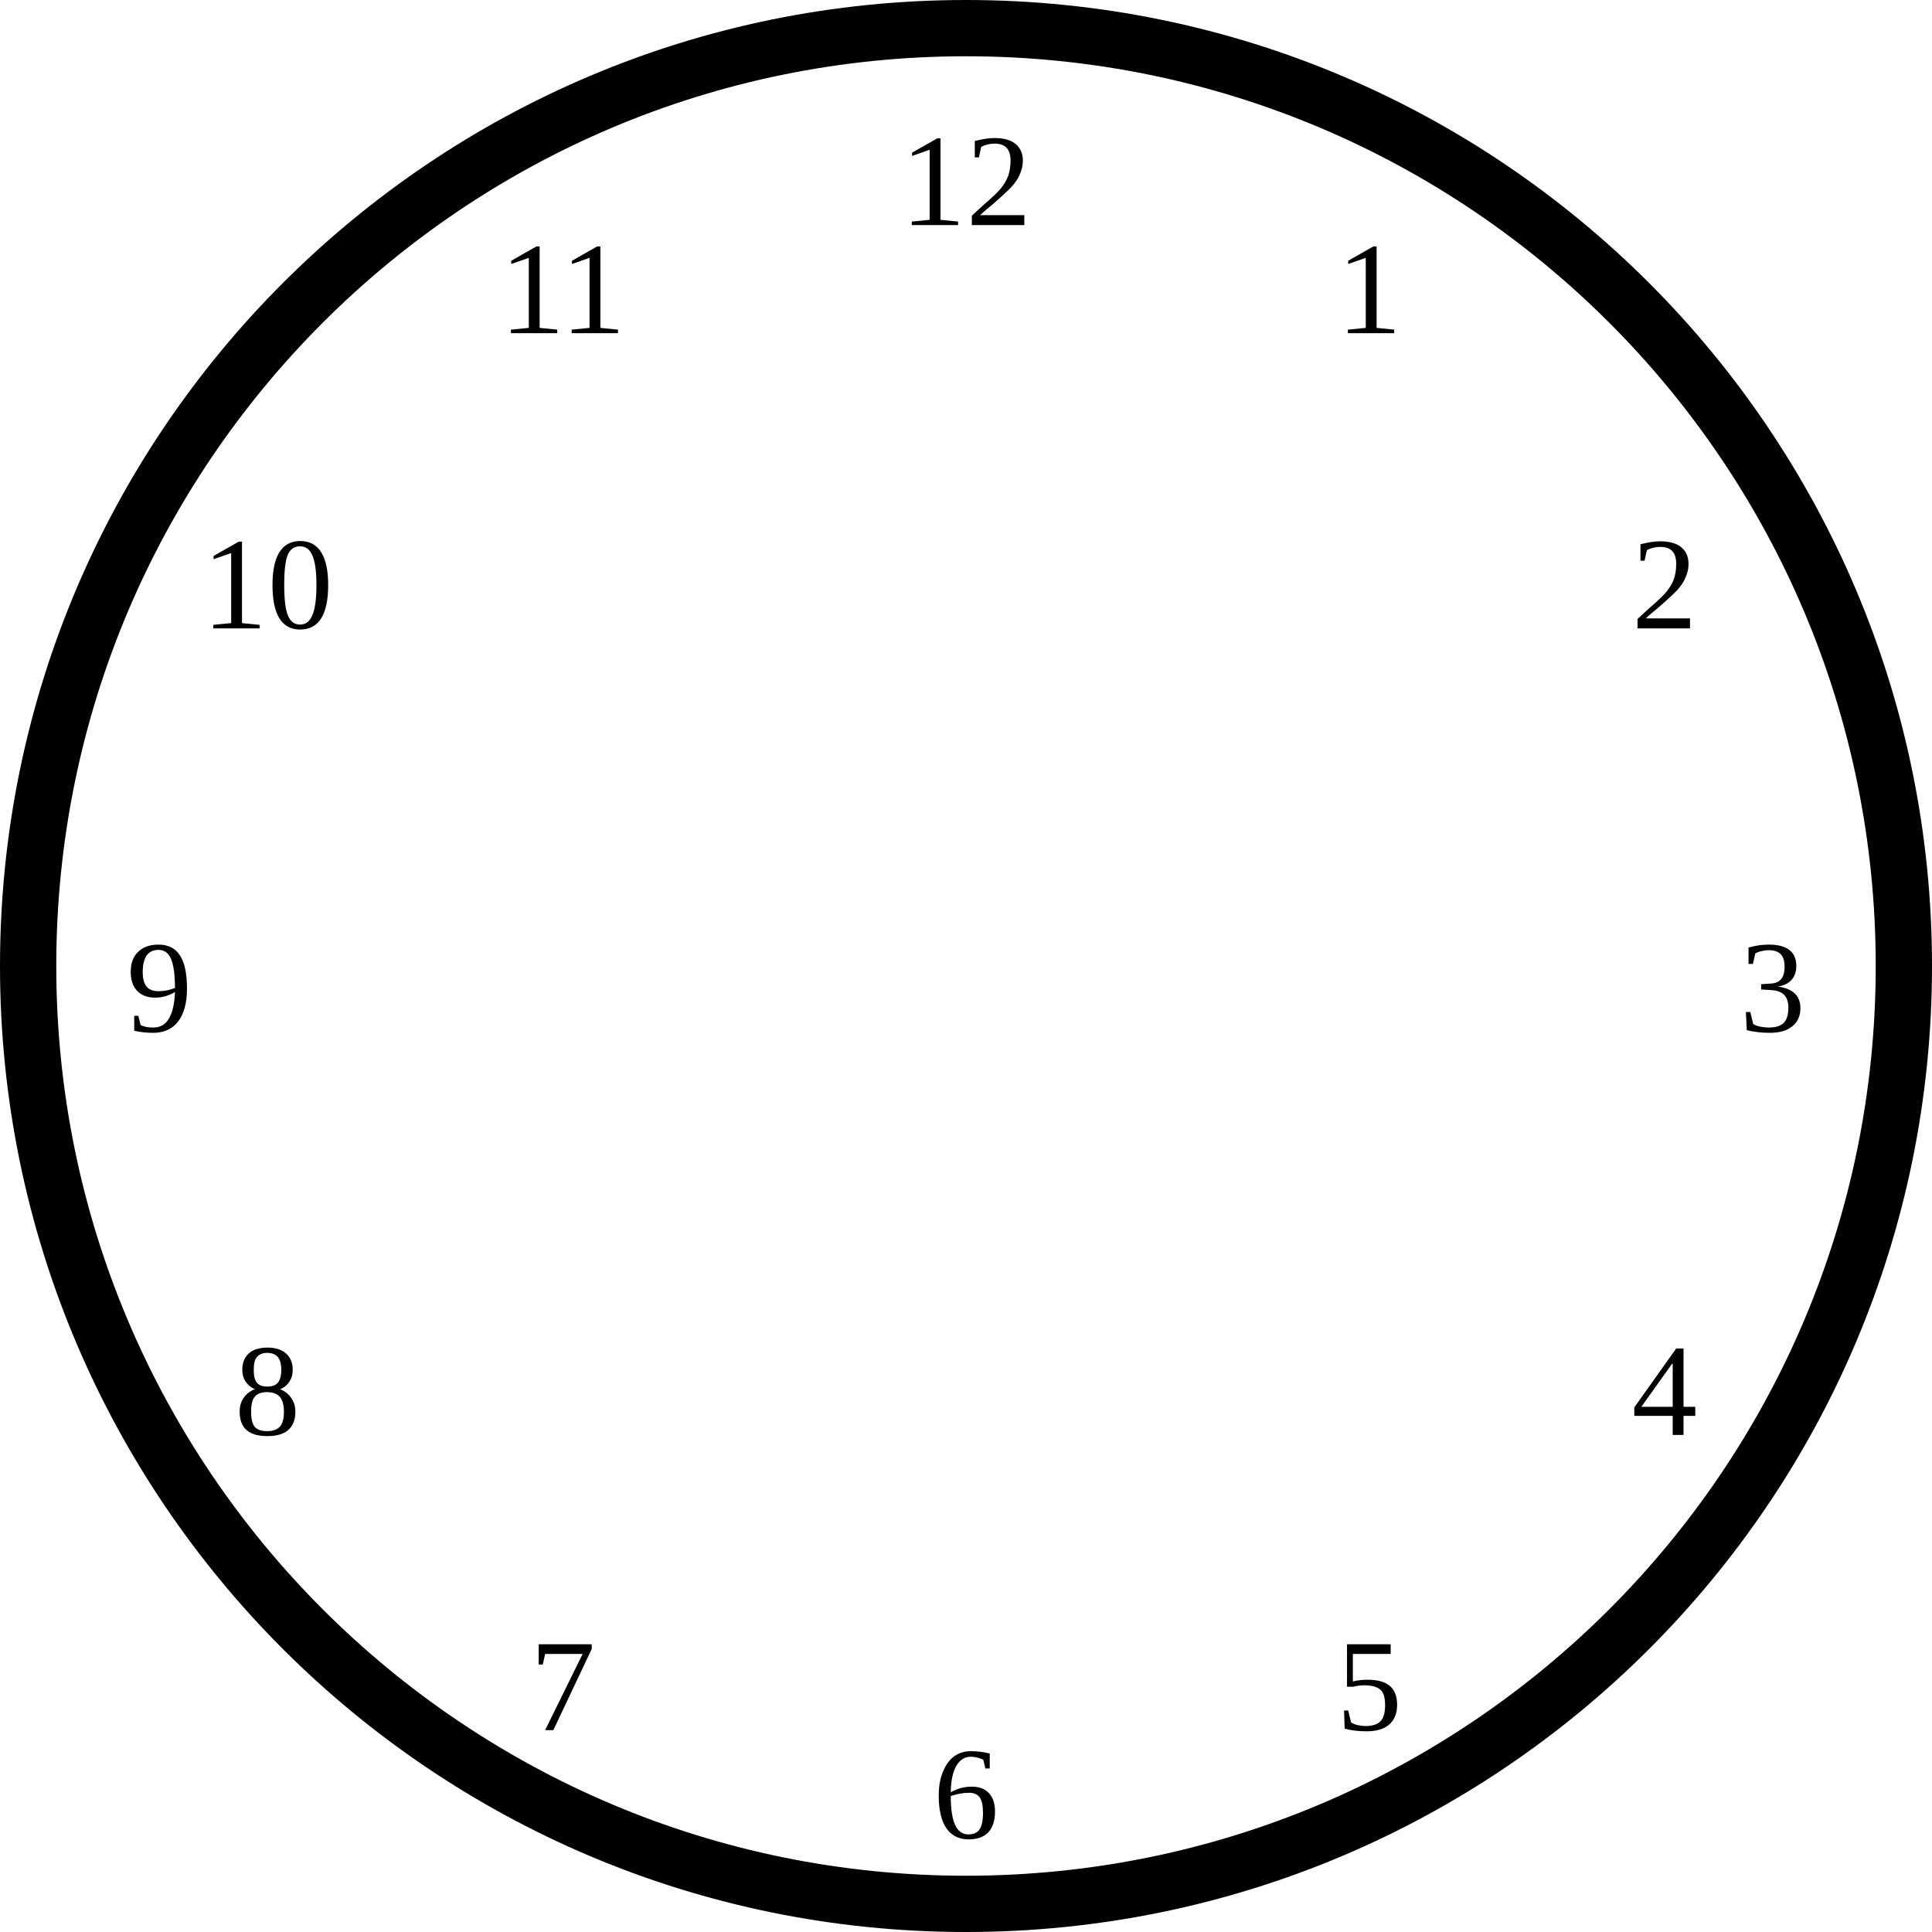
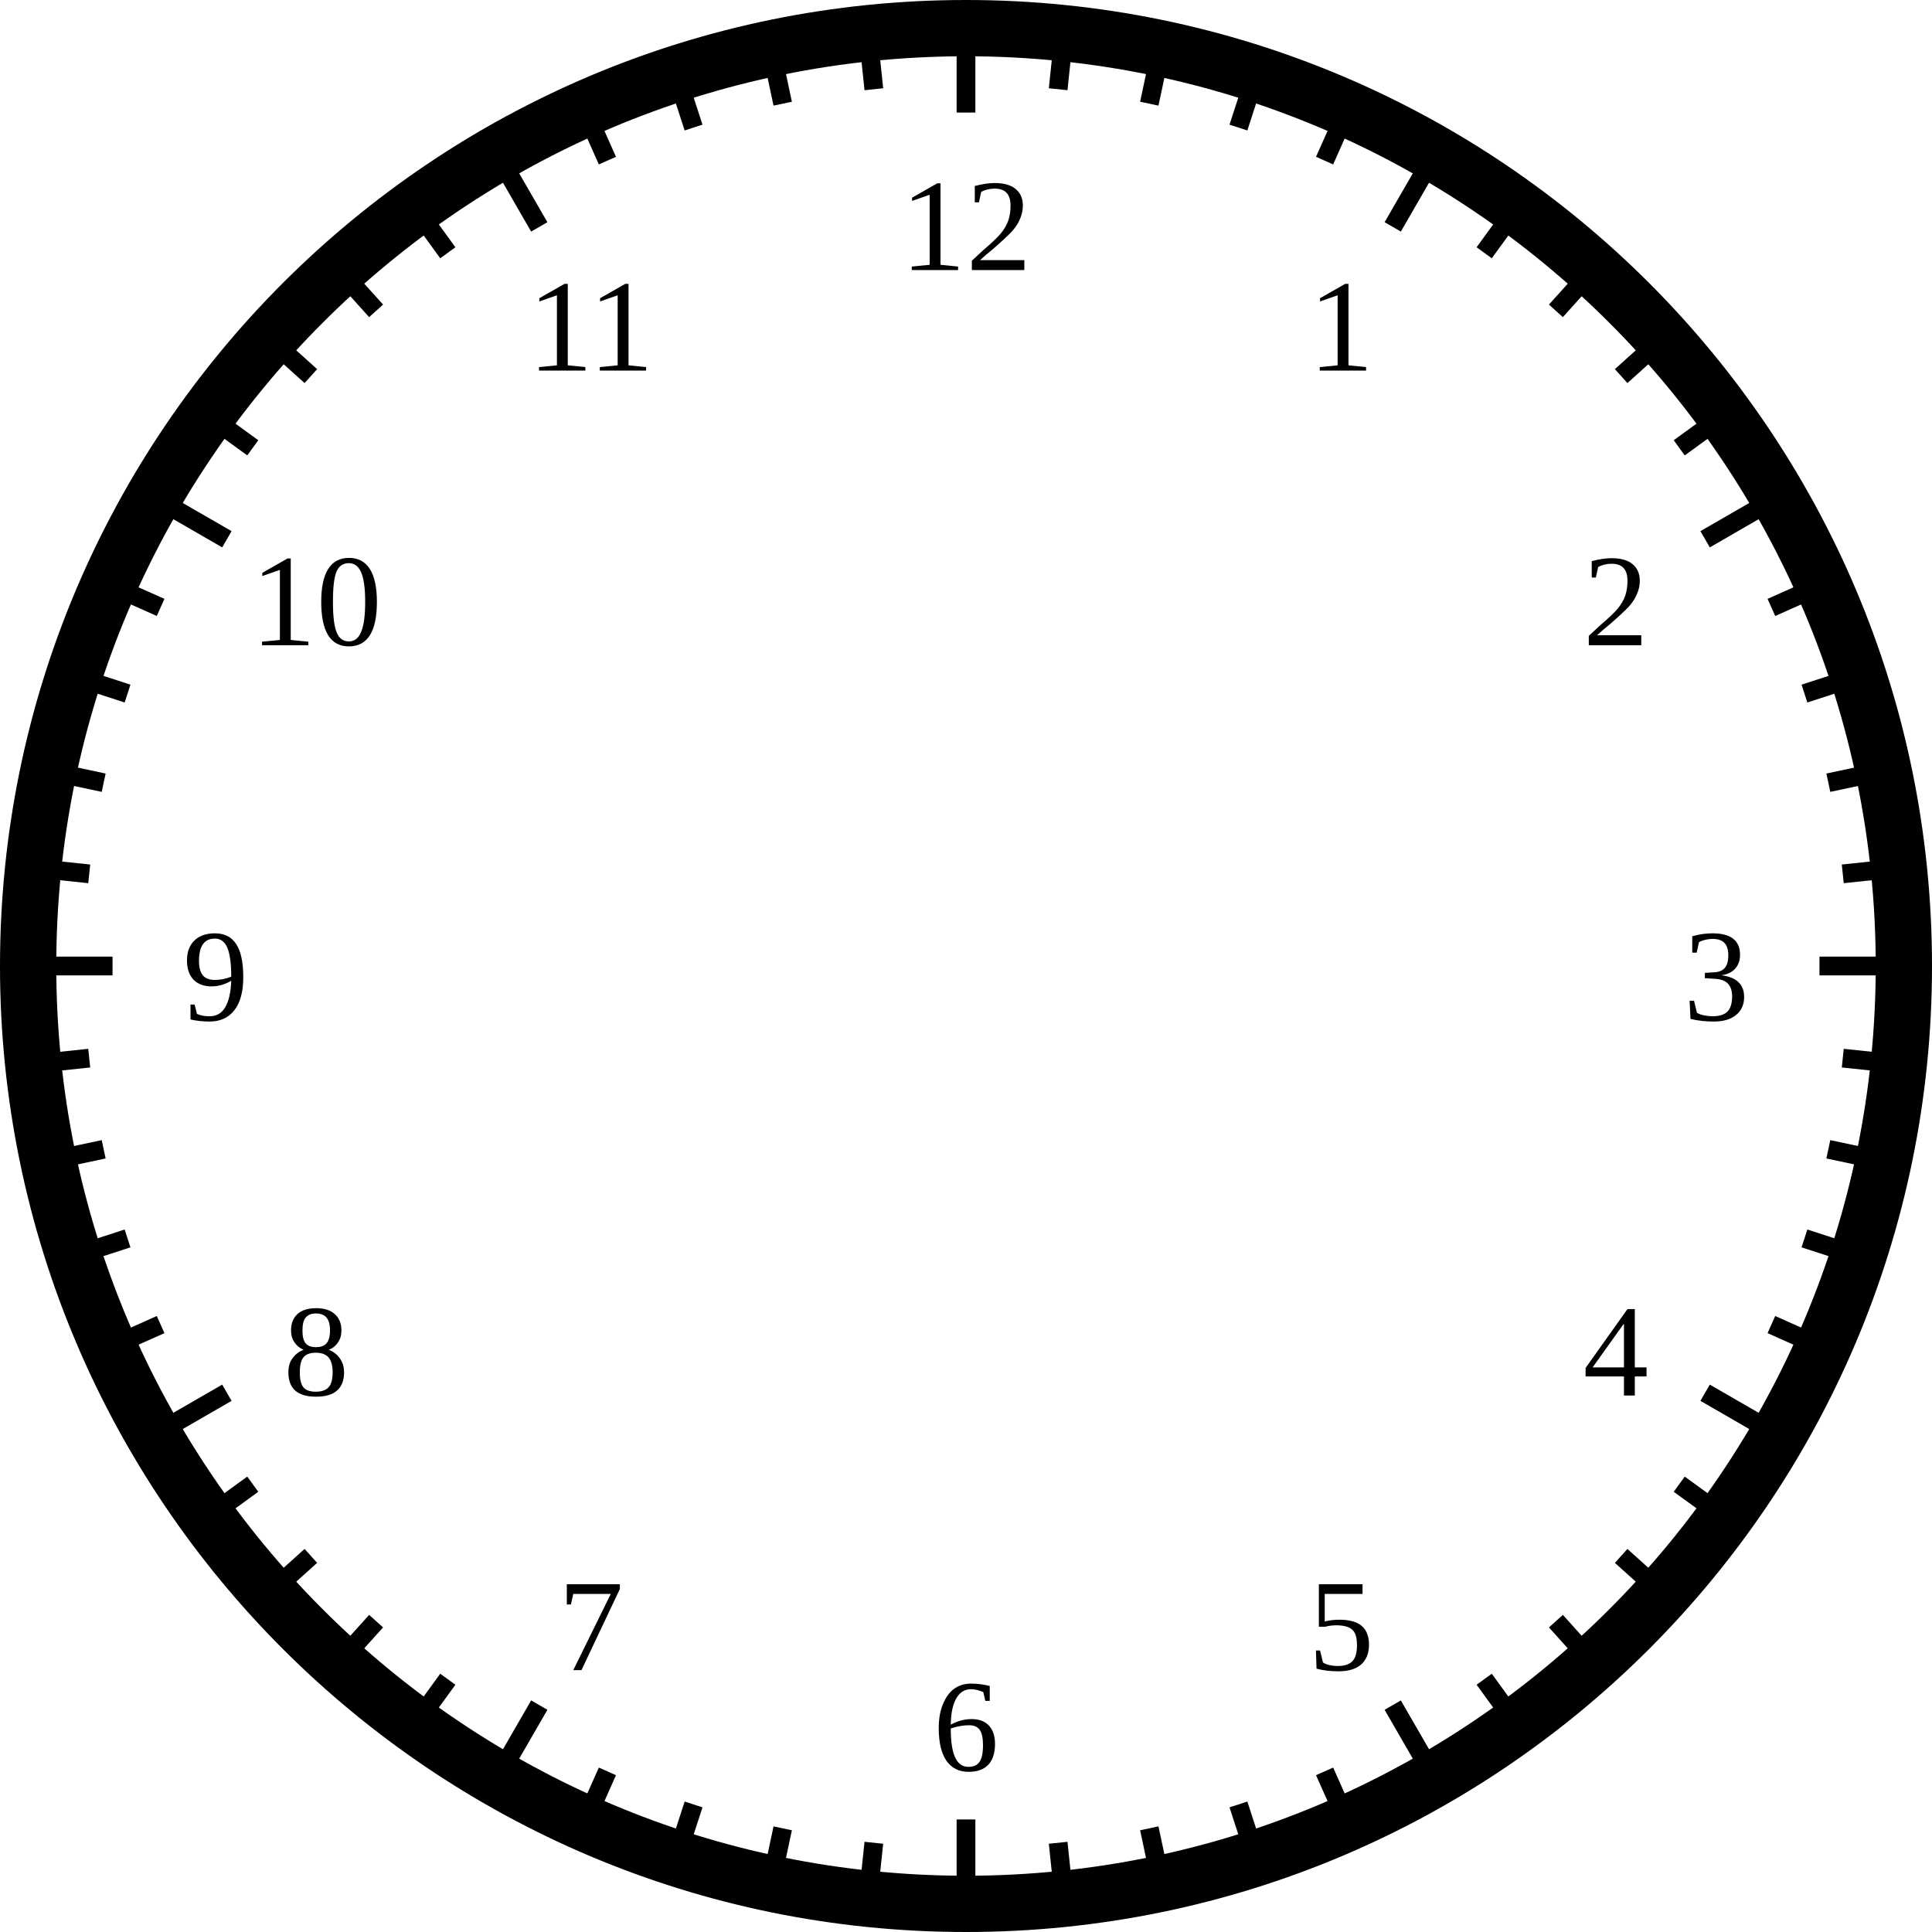
<svg xmlns="http://www.w3.org/2000/svg" width="103" height="103" viewBox="0 0 103 103">
  <circle cx="51.5" cy="51.5" r="50" stroke="#000000" stroke-width="3" fill="none" />
-   <text x="51.5" y="12" font-size="7" text-anchor="middle">12</text>
-   <text x="73" y="17.761" font-size="7" text-anchor="middle">1</text>
-   <text x="88.739" y="33.5" font-size="7" text-anchor="middle">2</text>
-   <text x="94.5" y="55" font-size="7" text-anchor="middle">3</text>
-   <text x="88.739" y="76.5" font-size="7" text-anchor="middle">4</text>
-   <text x="73" y="92.239" font-size="7" text-anchor="middle">5</text>
-   <text x="51.5" y="98" font-size="7" text-anchor="middle">6</text>
-   <text x="30" y="92.239" font-size="7" text-anchor="middle">7</text>
-   <text x="14.261" y="76.5" font-size="7" text-anchor="middle">8</text>
-   <text x="8.5" y="55" font-size="7" text-anchor="middle">9</text>
-   <text x="14.261" y="33.5" font-size="7" text-anchor="middle">10</text>
-   <text x="30" y="17.761" font-size="7" text-anchor="middle">11</text>
+   <text x="51.5" y="14.4" font-size="7" text-anchor="middle">12</text>
+   <text x="71.5" y="19.759" font-size="7" text-anchor="middle">1</text>
+   <text x="86.141" y="34.4" font-size="7" text-anchor="middle">2</text>
+   <text x="91.5" y="54.4" font-size="7" text-anchor="middle">3</text>
+   <text x="86.141" y="74.4" font-size="7" text-anchor="middle">4</text>
+   <text x="71.5" y="89.041" font-size="7" text-anchor="middle">5</text>
+   <text x="51.5" y="94.4" font-size="7" text-anchor="middle">6</text>
+   <text x="31.5" y="89.041" font-size="7" text-anchor="middle">7</text>
+   <text x="16.859" y="74.4" font-size="7" text-anchor="middle">8</text>
+   <text x="11.5" y="54.4" font-size="7" text-anchor="middle">9</text>
+   <text x="16.859" y="34.4" font-size="7" text-anchor="middle">10</text>
+   <text x="31.5" y="19.759" font-size="7" text-anchor="middle">11</text>
+   <line x1="51.5" y1="1.5" x2="51.5" y2="6" stroke="black" />
+   <line x1="56.726" y1="1.774" x2="56.413" y2="4.757" stroke="black" />
+   <line x1="61.896" y1="2.593" x2="61.272" y2="5.527" stroke="black" />
+   <line x1="66.951" y1="3.947" x2="66.024" y2="6.8" stroke="black" />
+   <line x1="71.837" y1="5.823" x2="70.617" y2="8.563" stroke="black" />
+   <line x1="76.5" y1="8.199" x2="74.25" y2="12.096" stroke="black" />
+   <line x1="80.889" y1="11.049" x2="79.126" y2="13.476" stroke="black" />
+   <line x1="84.957" y1="14.343" x2="82.949" y2="16.572" stroke="black" />
+   <line x1="88.657" y1="18.043" x2="86.428" y2="20.051" stroke="black" />
+   <line x1="91.951" y1="22.111" x2="89.524" y2="23.874" stroke="black" />
+   <line x1="94.801" y1="26.5" x2="90.904" y2="28.75" stroke="black" />
+   <line x1="97.177" y1="31.163" x2="94.437" y2="32.383" stroke="black" />
+   <line x1="99.053" y1="36.049" x2="96.2" y2="36.976" stroke="black" />
+   <line x1="100.407" y1="41.104" x2="97.473" y2="41.728" stroke="black" />
+   <line x1="101.226" y1="46.274" x2="98.243" y2="46.587" stroke="black" />
+   <line x1="101.5" y1="51.5" x2="97" y2="51.5" stroke="black" />
+   <line x1="101.226" y1="56.726" x2="98.243" y2="56.413" stroke="black" />
+   <line x1="100.407" y1="61.896" x2="97.473" y2="61.272" stroke="black" />
+   <line x1="99.053" y1="66.951" x2="96.2" y2="66.024" stroke="black" />
+   <line x1="97.177" y1="71.837" x2="94.437" y2="70.617" stroke="black" />
+   <line x1="94.801" y1="76.5" x2="90.904" y2="74.25" stroke="black" />
+   <line x1="91.951" y1="80.889" x2="89.524" y2="79.126" stroke="black" />
+   <line x1="88.657" y1="84.957" x2="86.428" y2="82.949" stroke="black" />
+   <line x1="84.957" y1="88.657" x2="82.949" y2="86.428" stroke="black" />
+   <line x1="80.889" y1="91.951" x2="79.126" y2="89.524" stroke="black" />
+   <line x1="76.5" y1="94.801" x2="74.25" y2="90.904" stroke="black" />
+   <line x1="71.837" y1="97.177" x2="70.617" y2="94.437" stroke="black" />
+   <line x1="66.951" y1="99.053" x2="66.024" y2="96.2" stroke="black" />
+   <line x1="61.896" y1="100.407" x2="61.272" y2="97.473" stroke="black" />
+   <line x1="56.726" y1="101.226" x2="56.413" y2="98.243" stroke="black" />
+   <line x1="51.5" y1="101.5" x2="51.5" y2="97" stroke="black" />
+   <line x1="46.274" y1="101.226" x2="46.587" y2="98.243" stroke="black" />
+   <line x1="41.104" y1="100.407" x2="41.728" y2="97.473" stroke="black" />
+   <line x1="36.049" y1="99.053" x2="36.976" y2="96.2" stroke="black" />
+   <line x1="31.163" y1="97.177" x2="32.383" y2="94.437" stroke="black" />
+   <line x1="26.5" y1="94.801" x2="28.75" y2="90.904" stroke="black" />
+   <line x1="22.111" y1="91.951" x2="23.874" y2="89.524" stroke="black" />
+   <line x1="18.043" y1="88.657" x2="20.051" y2="86.428" stroke="black" />
+   <line x1="14.343" y1="84.957" x2="16.572" y2="82.949" stroke="black" />
+   <line x1="11.049" y1="80.889" x2="13.476" y2="79.126" stroke="black" />
+   <line x1="8.199" y1="76.5" x2="12.096" y2="74.25" stroke="black" />
+   <line x1="5.823" y1="71.837" x2="8.563" y2="70.617" stroke="black" />
+   <line x1="3.947" y1="66.951" x2="6.8" y2="66.024" stroke="black" />
+   <line x1="2.593" y1="61.896" x2="5.527" y2="61.272" stroke="black" />
+   <line x1="1.774" y1="56.726" x2="4.757" y2="56.413" stroke="black" />
+   <line x1="1.5" y1="51.5" x2="6" y2="51.5" stroke="black" />
+   <line x1="1.774" y1="46.274" x2="4.757" y2="46.587" stroke="black" />
+   <line x1="2.593" y1="41.104" x2="5.527" y2="41.728" stroke="black" />
+   <line x1="3.947" y1="36.049" x2="6.8" y2="36.976" stroke="black" />
+   <line x1="5.823" y1="31.163" x2="8.563" y2="32.383" stroke="black" />
+   <line x1="8.199" y1="26.5" x2="12.096" y2="28.75" stroke="black" />
+   <line x1="11.049" y1="22.111" x2="13.476" y2="23.874" stroke="black" />
+   <line x1="14.343" y1="18.043" x2="16.572" y2="20.051" stroke="black" />
+   <line x1="18.043" y1="14.343" x2="20.051" y2="16.572" stroke="black" />
+   <line x1="22.111" y1="11.049" x2="23.874" y2="13.476" stroke="black" />
+   <line x1="26.5" y1="8.199" x2="28.75" y2="12.096" stroke="black" />
+   <line x1="31.163" y1="5.823" x2="32.383" y2="8.563" stroke="black" />
+   <line x1="36.049" y1="3.947" x2="36.976" y2="6.8" stroke="black" />
+   <line x1="41.104" y1="2.593" x2="41.728" y2="5.527" stroke="black" />
+   <line x1="46.274" y1="1.774" x2="46.587" y2="4.757" stroke="black" />
</svg>
